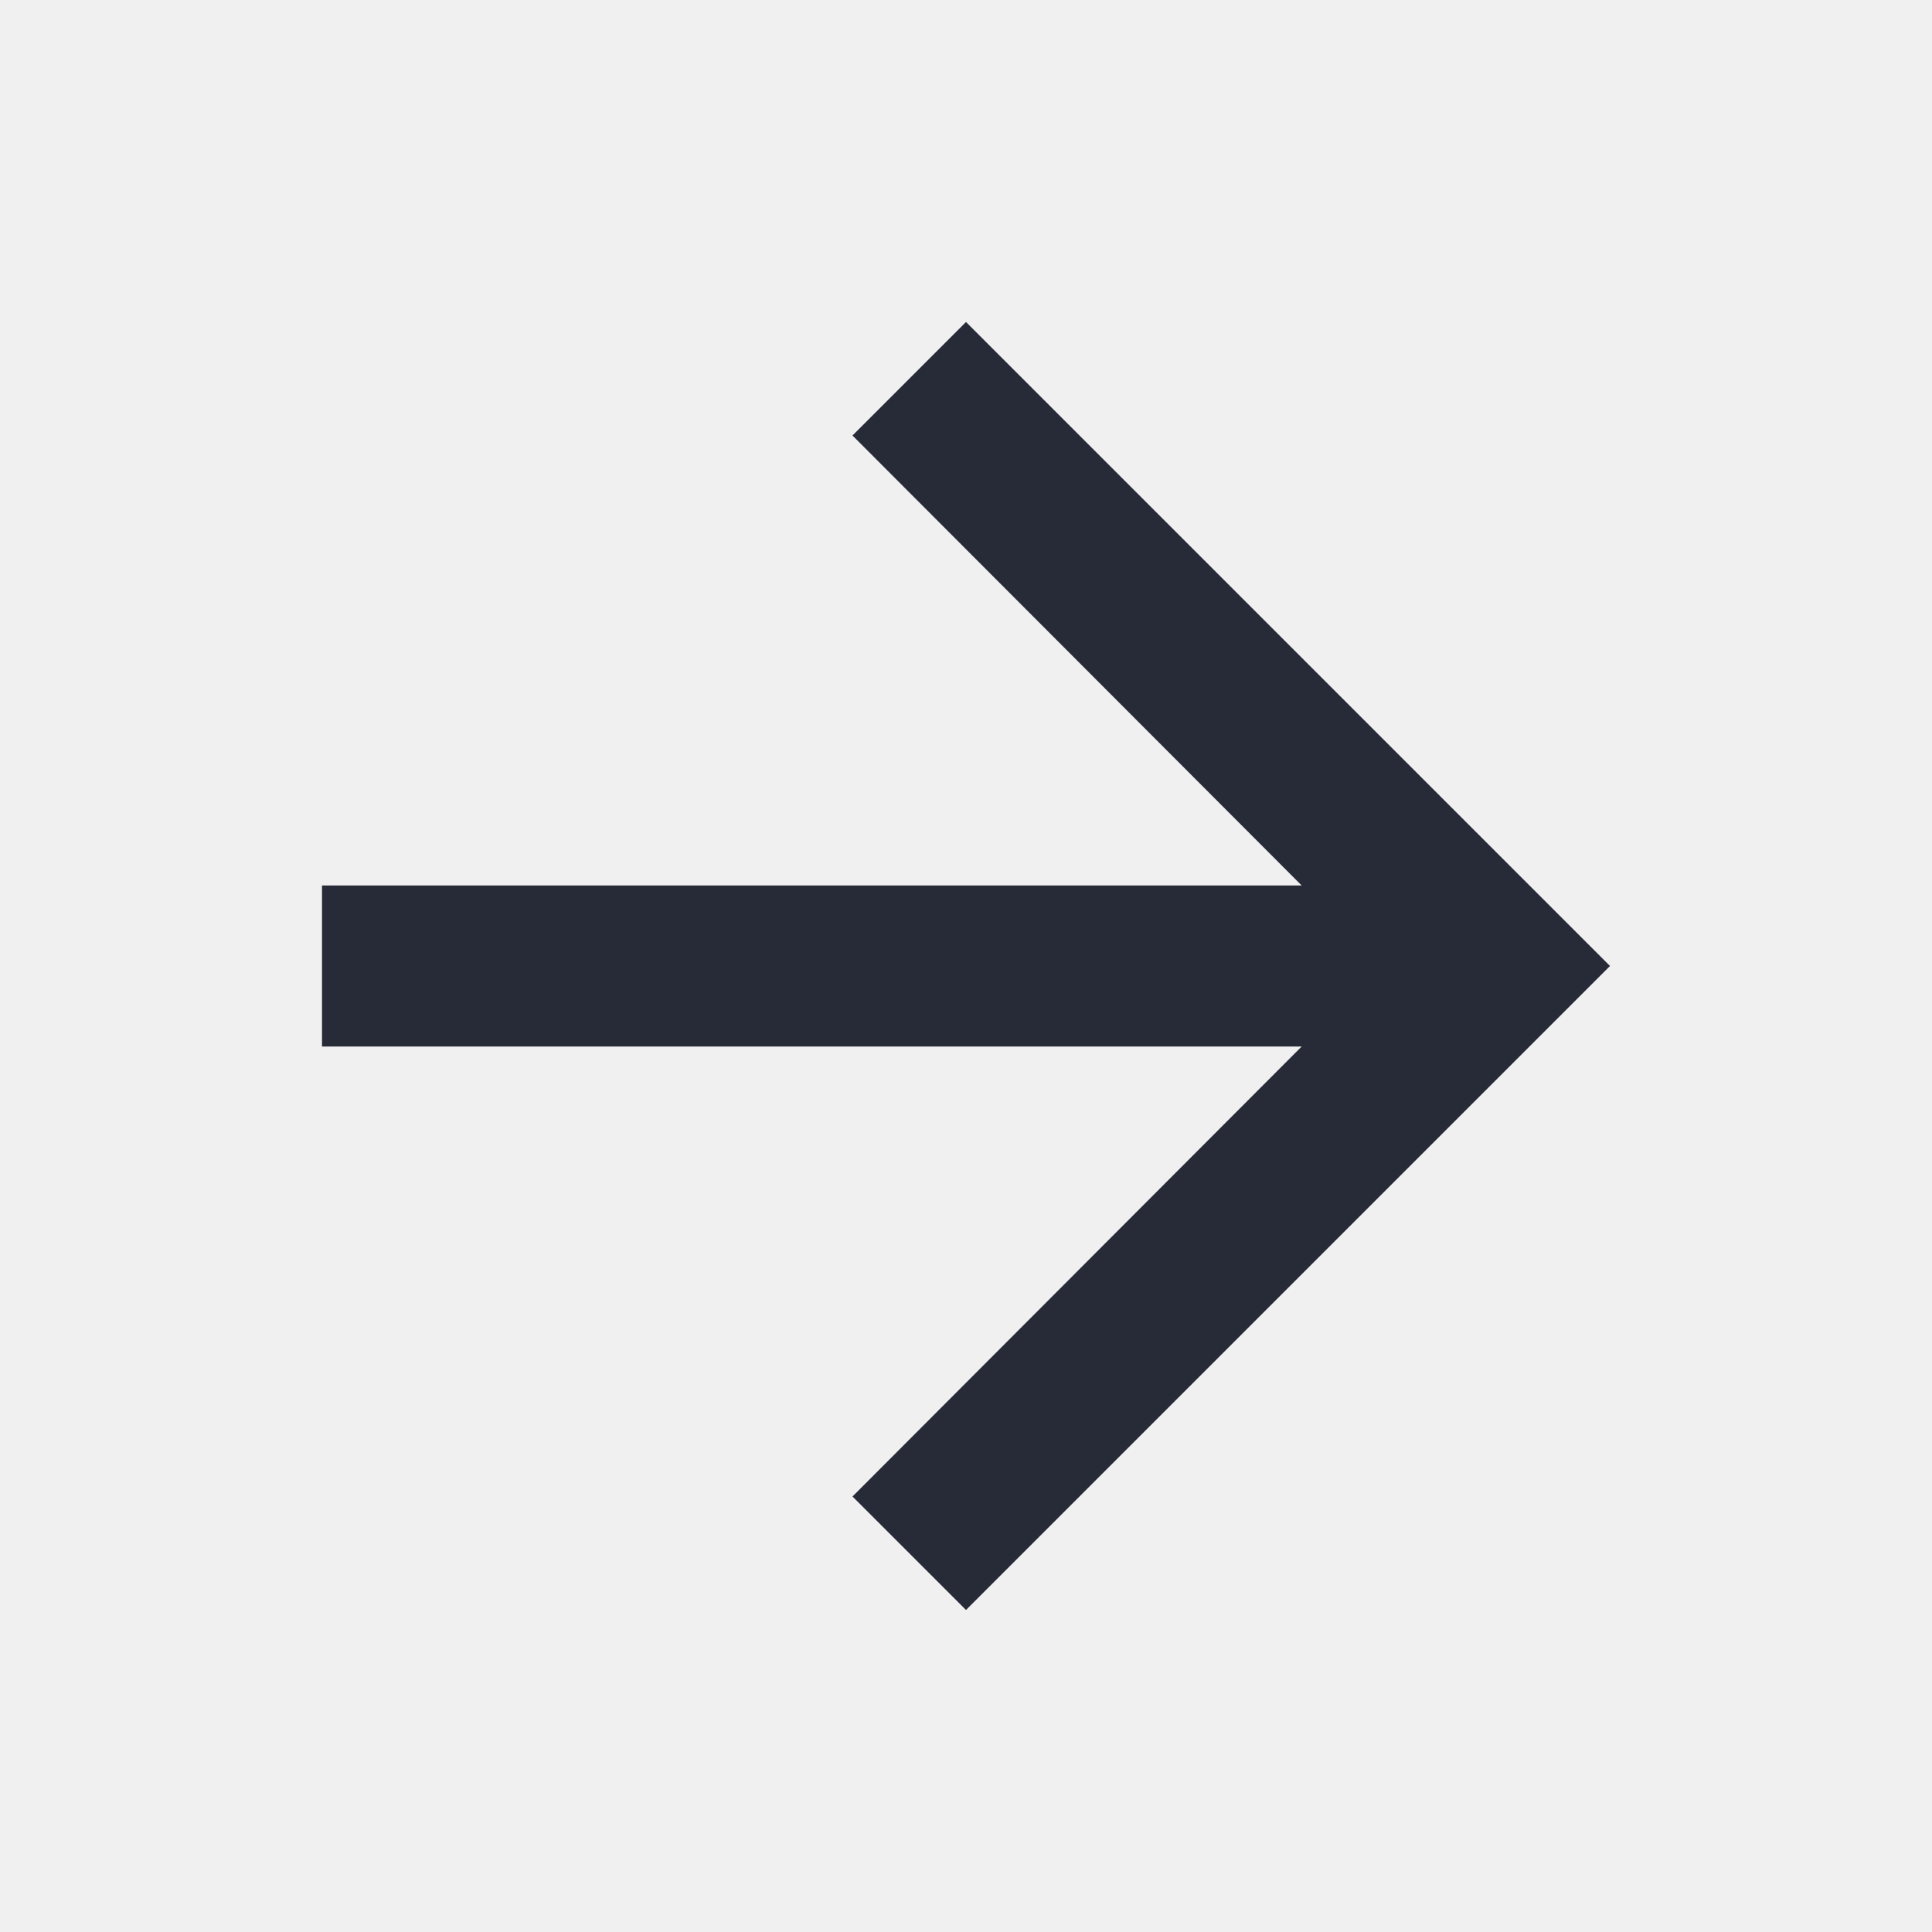
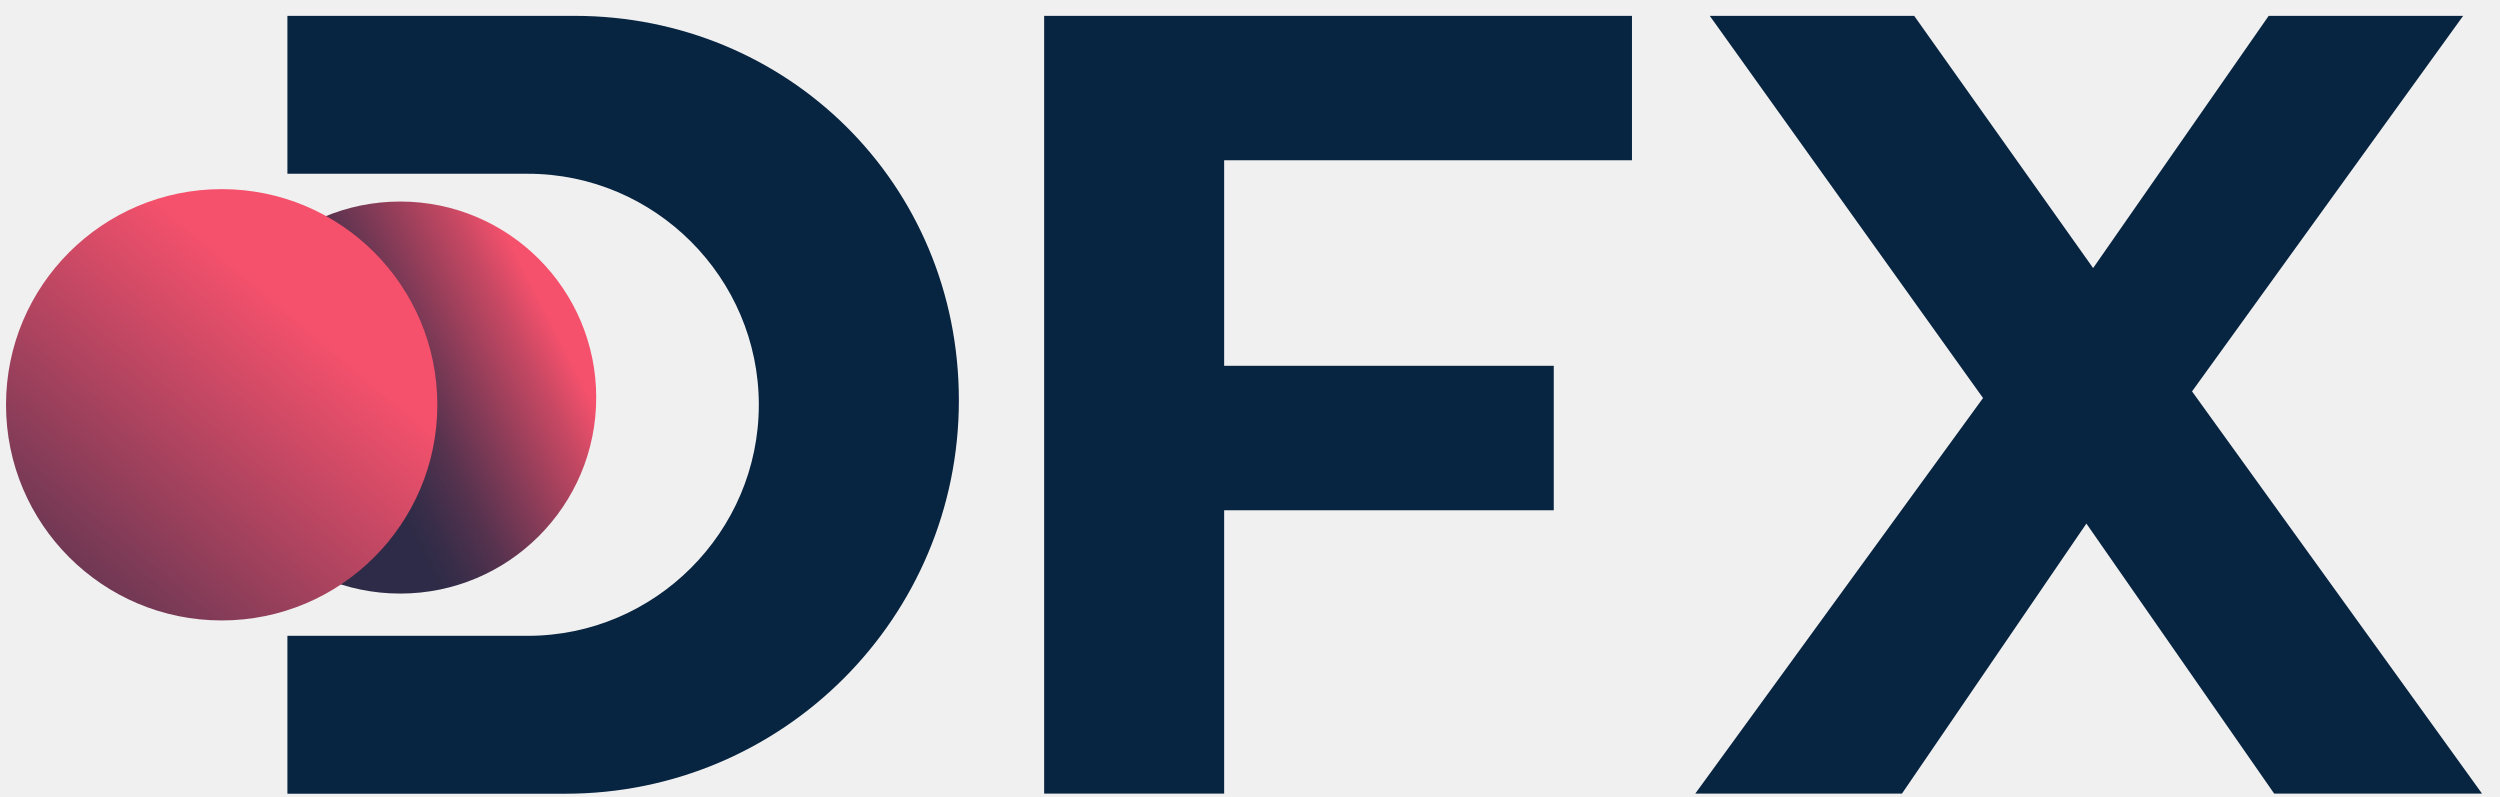
- <svg xmlns="http://www.w3.org/2000/svg" width="24" height="24" viewBox="0 0 24 24" fill="none">
-   <g clip-path="url(#clip0_10003_43671)">
-     <path d="M12 4L10.59 5.41L16.17 11H4V13H16.17L10.59 18.59L12 20L20 12L12 4Z" fill="#272B38" />
+ <svg xmlns="http://www.w3.org/2000/svg" width="135" height="43" viewBox="0 0 135 43" fill="none">
+   <g clip-path="url(#clip0_9013_9403)">
+     <g clip-path="url(#clip1_9013_9403)">
+       <path fill-rule="evenodd" clip-rule="evenodd" d="M15.52 0.856H31.021C42.485 0.856 51.779 9.884 51.779 21.619C51.779 33.353 42.267 42.861 30.537 42.861H15.52V34.334H28.501C35.364 34.334 40.976 28.721 40.976 21.858C40.976 14.995 35.364 9.383 28.501 9.383H15.52V0.856ZM66.104 8.655V19.755H83.903V27.555H66.104V42.856H56.384V0.856H88.127V8.655H66.104ZM122.807 42.856L112.665 28.273L102.705 42.856H91.543L107.084 21.494L92.328 0.856H103.366L113.029 14.476L122.509 0.856H133.01L118.37 21.135L134.031 42.856H122.811H122.807Z" fill="#072440" />
+       <path d="M21.611 32.053C27.457 32.053 32.196 27.314 32.196 21.468C32.196 15.622 27.457 10.883 21.611 10.883C15.765 10.883 11.026 15.622 11.026 21.468C11.026 27.314 15.765 32.053 21.611 32.053Z" fill="url(#paint0_linear_9013_9403)" />
+       <path d="M11.971 33.504C18.402 33.504 23.616 28.29 23.616 21.858C23.616 15.427 18.402 10.213 11.971 10.213C5.539 10.213 0.325 15.427 0.325 21.858C0.325 28.29 5.539 33.504 11.971 33.504Z" fill="url(#paint1_linear_9013_9403)" />
+     </g>
  </g>
  <defs>
-     <clipPath id="clip0_10003_43671">
-       <rect width="24" height="24" fill="white" />
+     <linearGradient id="paint0_linear_9013_9403" x1="30.494" y1="16.835" x2="11.68" y2="26.538" gradientUnits="userSpaceOnUse">
+       <stop offset="0.04" stop-color="#F5516C" />
+       <stop offset="0.14" stop-color="#C74863" />
+       <stop offset="0.31" stop-color="#853B57" />
+       <stop offset="0.44" stop-color="#55324E" />
+       <stop offset="0.55" stop-color="#382D49" />
+       <stop offset="0.61" stop-color="#2D2B47" />
+     </linearGradient>
+     <linearGradient id="paint1_linear_9013_9403" x1="19.073" y1="13.393" x2="4.1" y2="31.233" gradientUnits="userSpaceOnUse">
+       <stop offset="0.2" stop-color="#F5516C" />
+       <stop offset="1" stop-color="#6B3753" />
+     </linearGradient>
+     <clipPath id="clip0_9013_9403">
+       <rect width="135" height="43" fill="white" />
+     </clipPath>
+     <clipPath id="clip1_9013_9403">
+       <rect width="135" height="43" fill="white" />
    </clipPath>
  </defs>
</svg>
